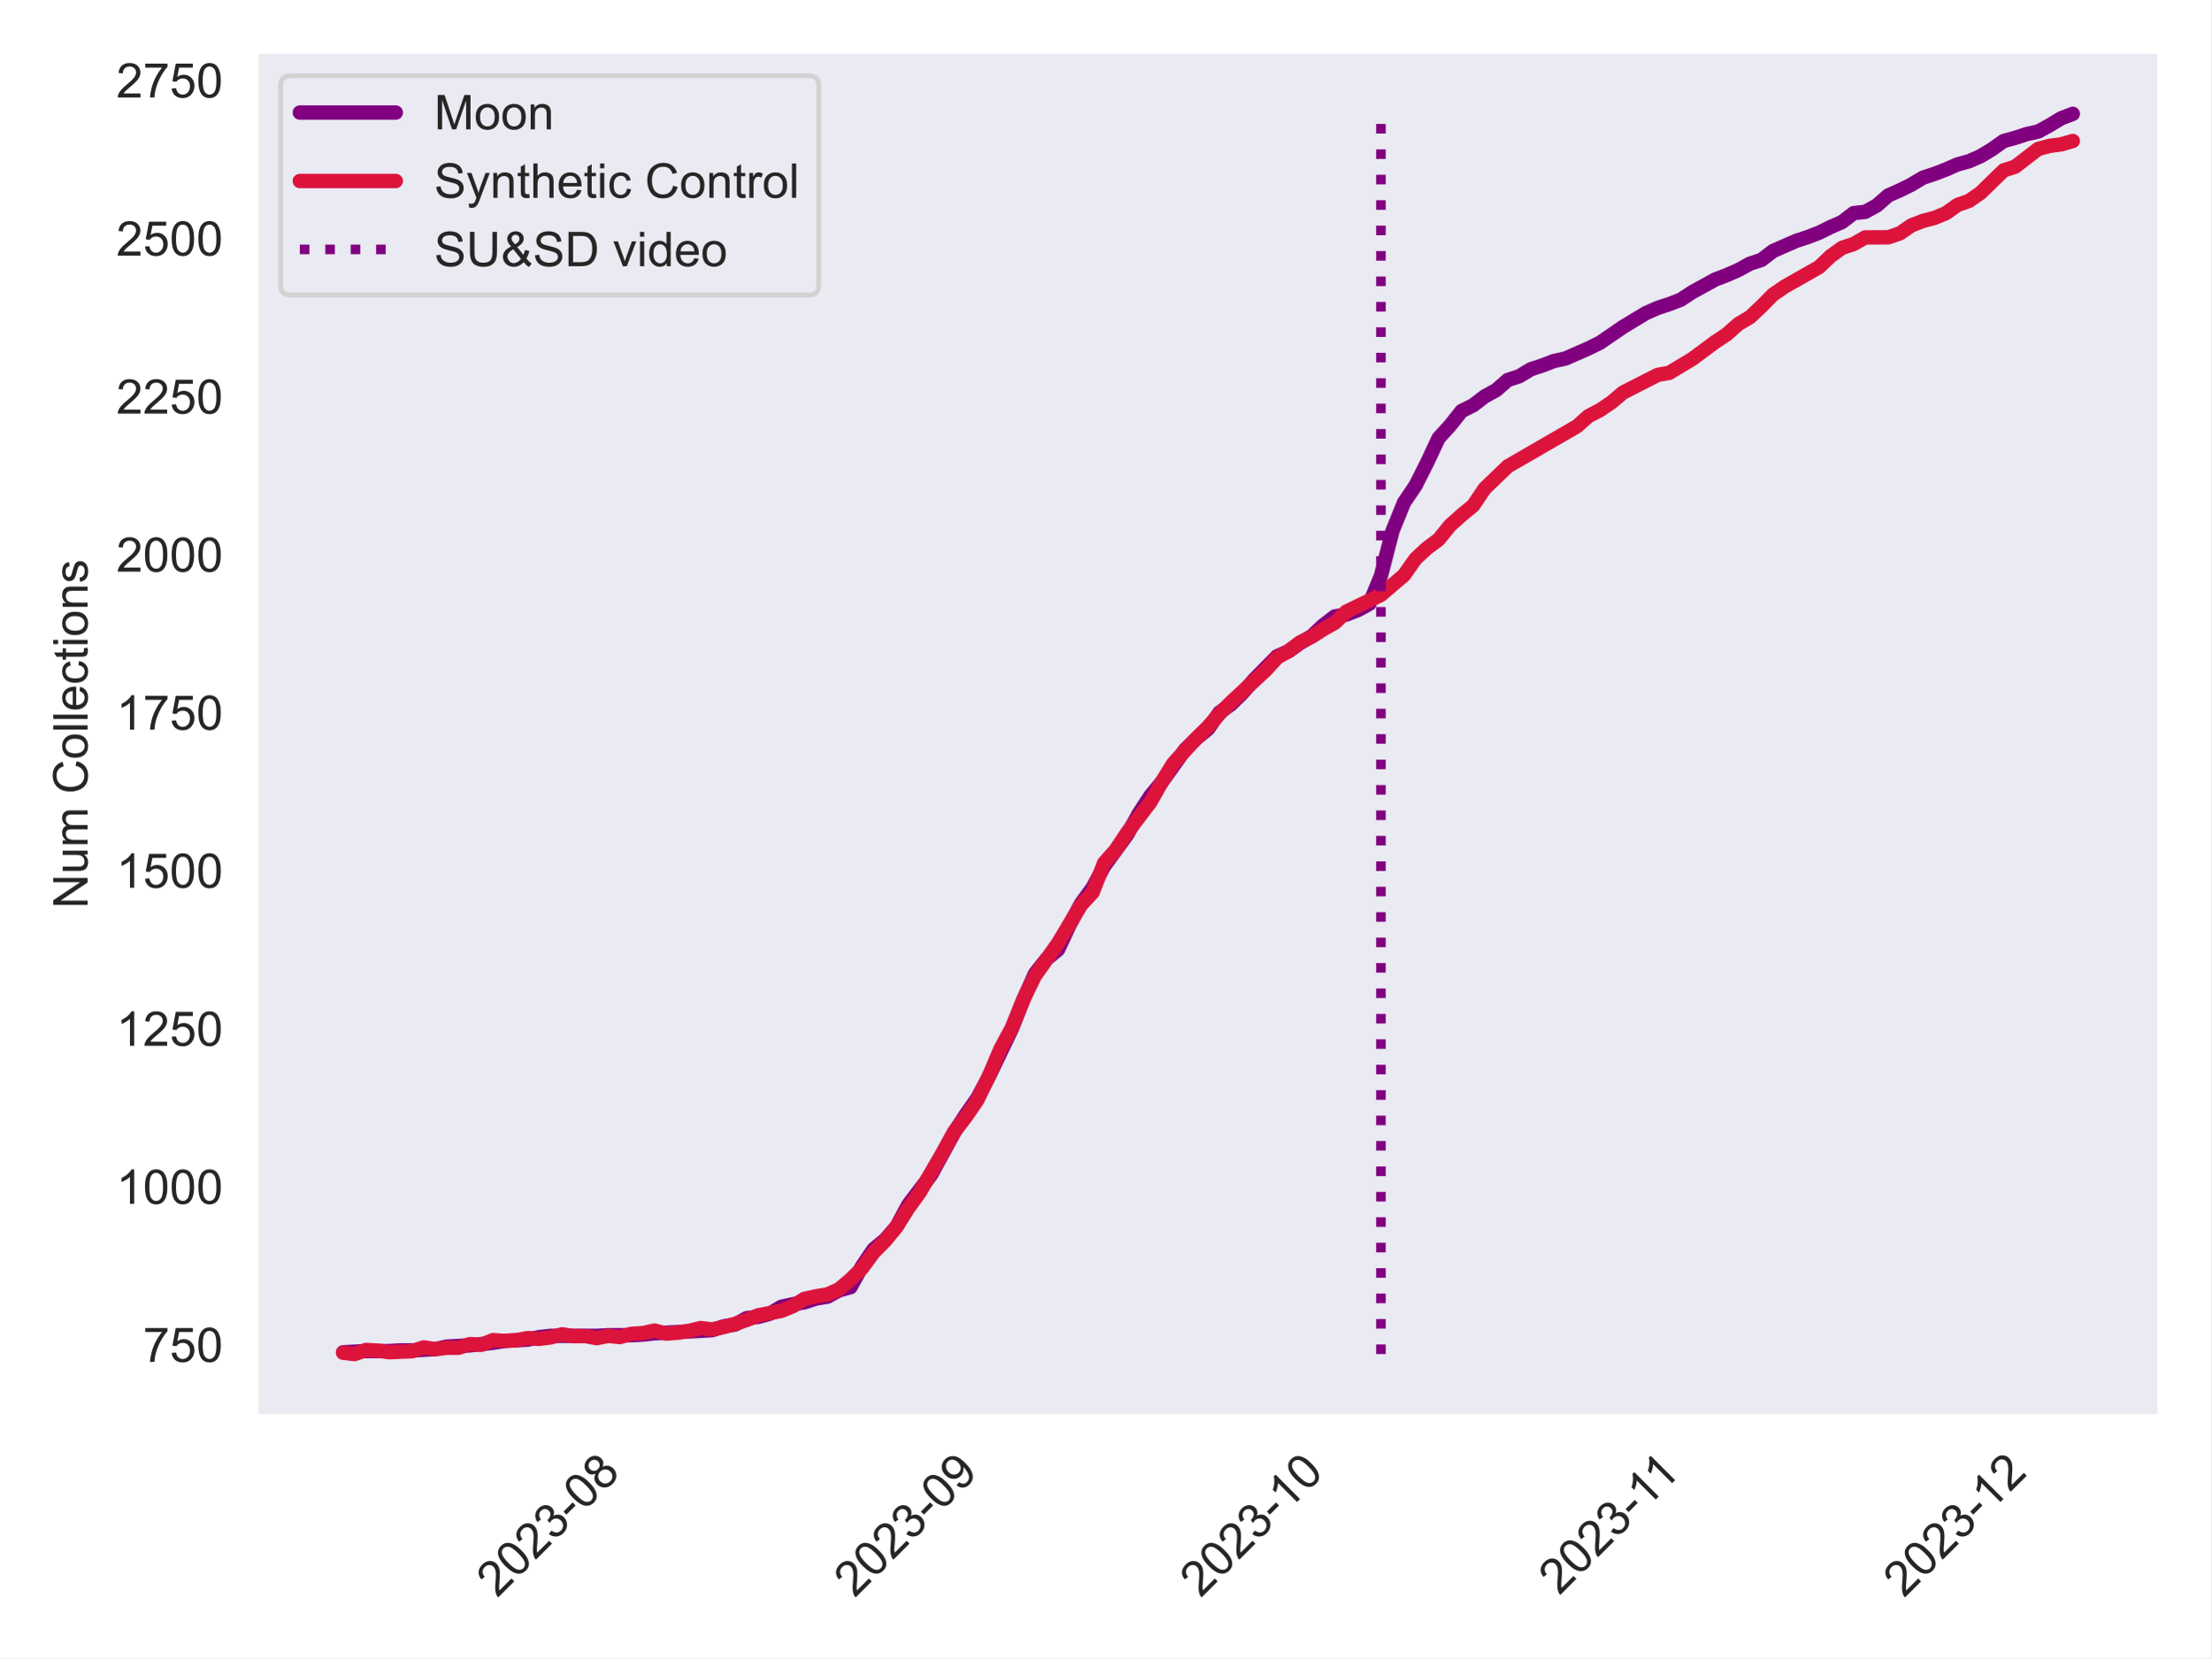
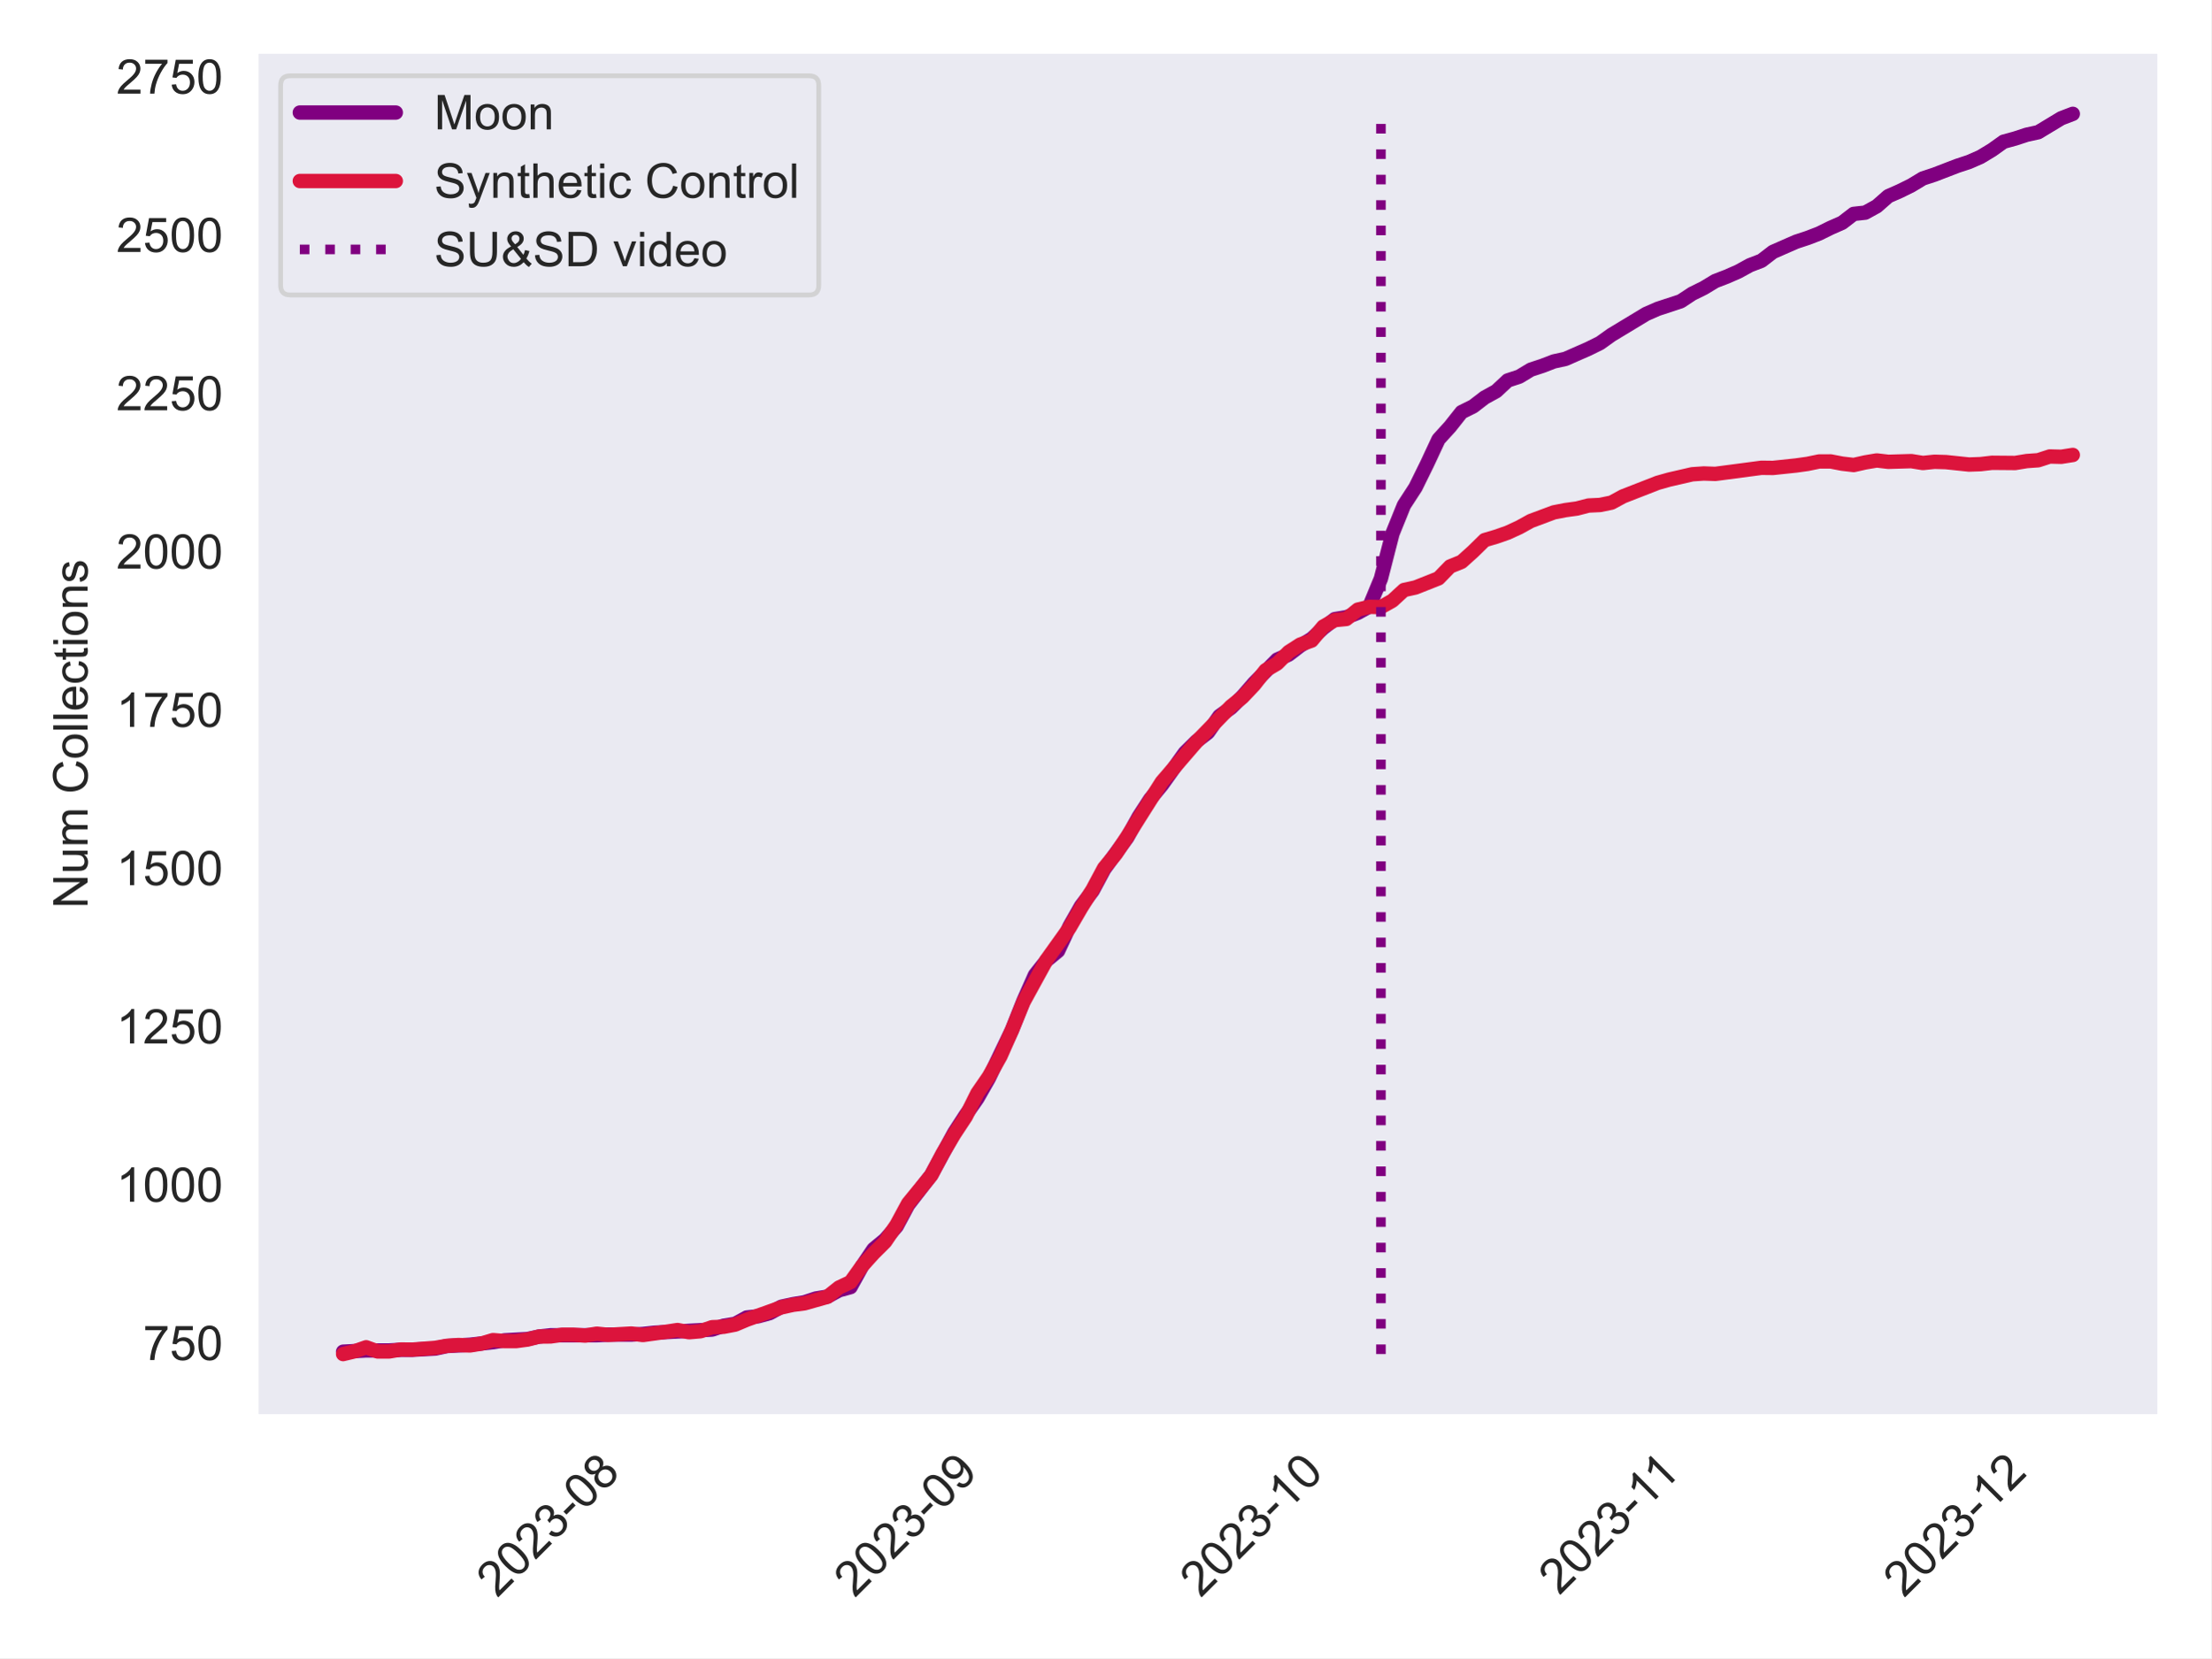
<svg xmlns="http://www.w3.org/2000/svg" xmlns:xlink="http://www.w3.org/1999/xlink" width="460.8pt" height="345.6pt" viewBox="0 0 460.8 345.6" version="1.1">
  <defs>
    <style type="text/css">*{stroke-linejoin: round; stroke-linecap: butt}</style>
  </defs>
  <g id="figure_1">
    <g id="patch_1">
      <path d="M 0 345.6  L 460.8 345.6  L 460.8 0  L 0 0  z " style="fill: #ffffff" />
    </g>
    <g id="axes_1">
      <g id="patch_2">
        <path d="M 53.48 295.153  L 450 295.153  L 450 10.8  L 53.48 10.8  z " style="fill: #eaeaf2" />
      </g>
      <g id="matplotlib.axis_1">
        <g id="xtick_1">
          <g id="text_1">
            <g style="fill: #262626" transform="translate(103.6146 333.1617) rotate(-45) scale(0.1 -0.1)">
              <defs>
                <path id="ArialMT-32" d="M 3222 541  L 3222 0  L 194 0  Q 188 203 259 391  Q 375 700 629 1000  Q 884 1300 1366 1694  Q 2113 2306 2375 2664  Q 2638 3022 2638 3341  Q 2638 3675 2398 3904  Q 2159 4134 1775 4134  Q 1369 4134 1125 3890  Q 881 3647 878 3216  L 300 3275  Q 359 3922 746 4261  Q 1134 4600 1788 4600  Q 2447 4600 2831 4234  Q 3216 3869 3216 3328  Q 3216 3053 3103 2787  Q 2991 2522 2730 2228  Q 2469 1934 1863 1422  Q 1356 997 1212 845  Q 1069 694 975 541  L 3222 541  z " transform="scale(0.015625)" />
                <path id="ArialMT-30" d="M 266 2259  Q 266 3072 433 3567  Q 600 4063 929 4331  Q 1259 4600 1759 4600  Q 2128 4600 2406 4451  Q 2684 4303 2865 4023  Q 3047 3744 3150 3342  Q 3253 2941 3253 2259  Q 3253 1453 3087 958  Q 2922 463 2592 192  Q 2263 -78 1759 -78  Q 1097 -78 719 397  Q 266 969 266 2259  z M 844 2259  Q 844 1131 1108 757  Q 1372 384 1759 384  Q 2147 384 2411 759  Q 2675 1134 2675 2259  Q 2675 3391 2411 3762  Q 2147 4134 1753 4134  Q 1366 4134 1134 3806  Q 844 3388 844 2259  z " transform="scale(0.015625)" />
                <path id="ArialMT-33" d="M 269 1209  L 831 1284  Q 928 806 1161 595  Q 1394 384 1728 384  Q 2125 384 2398 659  Q 2672 934 2672 1341  Q 2672 1728 2419 1979  Q 2166 2231 1775 2231  Q 1616 2231 1378 2169  L 1441 2663  Q 1497 2656 1531 2656  Q 1891 2656 2178 2843  Q 2466 3031 2466 3422  Q 2466 3731 2256 3934  Q 2047 4138 1716 4138  Q 1388 4138 1169 3931  Q 950 3725 888 3313  L 325 3413  Q 428 3978 793 4289  Q 1159 4600 1703 4600  Q 2078 4600 2393 4439  Q 2709 4278 2876 4000  Q 3044 3722 3044 3409  Q 3044 3113 2884 2869  Q 2725 2625 2413 2481  Q 2819 2388 3044 2092  Q 3269 1797 3269 1353  Q 3269 753 2831 336  Q 2394 -81 1725 -81  Q 1122 -81 723 278  Q 325 638 269 1209  z " transform="scale(0.015625)" />
                <path id="ArialMT-2d" d="M 203 1375  L 203 1941  L 1931 1941  L 1931 1375  L 203 1375  z " transform="scale(0.015625)" />
                <path id="ArialMT-38" d="M 1131 2484  Q 781 2613 612 2850  Q 444 3088 444 3419  Q 444 3919 803 4259  Q 1163 4600 1759 4600  Q 2359 4600 2725 4251  Q 3091 3903 3091 3403  Q 3091 3084 2923 2848  Q 2756 2613 2416 2484  Q 2838 2347 3058 2040  Q 3278 1734 3278 1309  Q 3278 722 2862 322  Q 2447 -78 1769 -78  Q 1091 -78 675 323  Q 259 725 259 1325  Q 259 1772 486 2073  Q 713 2375 1131 2484  z M 1019 3438  Q 1019 3113 1228 2906  Q 1438 2700 1772 2700  Q 2097 2700 2305 2904  Q 2513 3109 2513 3406  Q 2513 3716 2298 3927  Q 2084 4138 1766 4138  Q 1444 4138 1231 3931  Q 1019 3725 1019 3438  z M 838 1322  Q 838 1081 952 856  Q 1066 631 1291 507  Q 1516 384 1775 384  Q 2178 384 2440 643  Q 2703 903 2703 1303  Q 2703 1709 2433 1975  Q 2163 2241 1756 2241  Q 1359 2241 1098 1978  Q 838 1716 838 1322  z " transform="scale(0.015625)" />
              </defs>
              <use xlink:href="#ArialMT-32" />
              <use xlink:href="#ArialMT-30" x="55.615" />
              <use xlink:href="#ArialMT-32" x="111.23" />
              <use xlink:href="#ArialMT-33" x="166.846" />
              <use xlink:href="#ArialMT-2d" x="222.461" />
              <use xlink:href="#ArialMT-30" x="255.762" />
              <use xlink:href="#ArialMT-38" x="311.377" />
            </g>
          </g>
        </g>
        <g id="xtick_2">
          <g id="text_2">
            <g style="fill: #262626" transform="translate(178.1123 333.1617) rotate(-45) scale(0.1 -0.1)">
              <defs>
                <path id="ArialMT-39" d="M 350 1059  L 891 1109  Q 959 728 1153 556  Q 1347 384 1650 384  Q 1909 384 2104 503  Q 2300 622 2425 820  Q 2550 1019 2634 1356  Q 2719 1694 2719 2044  Q 2719 2081 2716 2156  Q 2547 1888 2255 1720  Q 1963 1553 1622 1553  Q 1053 1553 659 1965  Q 266 2378 266 3053  Q 266 3750 677 4175  Q 1088 4600 1706 4600  Q 2153 4600 2523 4359  Q 2894 4119 3086 3673  Q 3278 3228 3278 2384  Q 3278 1506 3087 986  Q 2897 466 2520 194  Q 2144 -78 1638 -78  Q 1100 -78 759 220  Q 419 519 350 1059  z M 2653 3081  Q 2653 3566 2395 3850  Q 2138 4134 1775 4134  Q 1400 4134 1122 3828  Q 844 3522 844 3034  Q 844 2597 1108 2323  Q 1372 2050 1759 2050  Q 2150 2050 2401 2323  Q 2653 2597 2653 3081  z " transform="scale(0.015625)" />
              </defs>
              <use xlink:href="#ArialMT-32" />
              <use xlink:href="#ArialMT-30" x="55.615" />
              <use xlink:href="#ArialMT-32" x="111.23" />
              <use xlink:href="#ArialMT-33" x="166.846" />
              <use xlink:href="#ArialMT-2d" x="222.461" />
              <use xlink:href="#ArialMT-30" x="255.762" />
              <use xlink:href="#ArialMT-39" x="311.377" />
            </g>
          </g>
        </g>
        <g id="xtick_3">
          <g id="text_3">
            <g style="fill: #262626" transform="translate(250.2068 333.1617) rotate(-45) scale(0.1 -0.1)">
              <defs>
                <path id="ArialMT-31" d="M 2384 0  L 1822 0  L 1822 3584  Q 1619 3391 1289 3197  Q 959 3003 697 2906  L 697 3450  Q 1169 3672 1522 3987  Q 1875 4303 2022 4600  L 2384 4600  L 2384 0  z " transform="scale(0.015625)" />
              </defs>
              <use xlink:href="#ArialMT-32" />
              <use xlink:href="#ArialMT-30" x="55.615" />
              <use xlink:href="#ArialMT-32" x="111.23" />
              <use xlink:href="#ArialMT-33" x="166.846" />
              <use xlink:href="#ArialMT-2d" x="222.461" />
              <use xlink:href="#ArialMT-31" x="255.762" />
              <use xlink:href="#ArialMT-30" x="311.377" />
            </g>
          </g>
        </g>
        <g id="xtick_4">
          <g id="text_4">
            <g style="fill: #262626" transform="translate(324.9653 332.6402) rotate(-45) scale(0.1 -0.1)">
              <use xlink:href="#ArialMT-32" />
              <use xlink:href="#ArialMT-30" x="55.615" />
              <use xlink:href="#ArialMT-32" x="111.23" />
              <use xlink:href="#ArialMT-33" x="166.846" />
              <use xlink:href="#ArialMT-2d" x="222.461" />
              <use xlink:href="#ArialMT-31" x="255.762" />
              <use xlink:href="#ArialMT-31" x="304.002" />
            </g>
          </g>
        </g>
        <g id="xtick_5">
          <g id="text_5">
            <g style="fill: #262626" transform="translate(396.7991 333.1617) rotate(-45) scale(0.1 -0.1)">
              <use xlink:href="#ArialMT-32" />
              <use xlink:href="#ArialMT-30" x="55.615" />
              <use xlink:href="#ArialMT-32" x="111.23" />
              <use xlink:href="#ArialMT-33" x="166.846" />
              <use xlink:href="#ArialMT-2d" x="222.461" />
              <use xlink:href="#ArialMT-31" x="255.762" />
              <use xlink:href="#ArialMT-32" x="311.377" />
            </g>
          </g>
        </g>
      </g>
      <g id="matplotlib.axis_2">
        <g id="ytick_1">
          <g id="text_6">
-             <g style="fill: #262626" transform="translate(29.79719 283.8607) scale(0.1 -0.1)">
+             <g style="fill: #262626" transform="translate(29.79719 283.4722) scale(0.1 -0.1)">
              <defs>
                <path id="ArialMT-37" d="M 303 3981  L 303 4522  L 3269 4522  L 3269 4084  Q 2831 3619 2401 2847  Q 1972 2075 1738 1259  Q 1569 684 1522 0  L 944 0  Q 953 541 1156 1306  Q 1359 2072 1739 2783  Q 2119 3494 2547 3981  L 303 3981  z " transform="scale(0.015625)" />
                <path id="ArialMT-35" d="M 266 1200  L 856 1250  Q 922 819 1161 601  Q 1400 384 1738 384  Q 2144 384 2425 690  Q 2706 997 2706 1503  Q 2706 1984 2436 2262  Q 2166 2541 1728 2541  Q 1456 2541 1237 2417  Q 1019 2294 894 2097  L 366 2166  L 809 4519  L 3088 4519  L 3088 3981  L 1259 3981  L 1013 2750  Q 1425 3038 1878 3038  Q 2478 3038 2890 2622  Q 3303 2206 3303 1553  Q 3303 931 2941 478  Q 2500 -78 1738 -78  Q 1113 -78 717 272  Q 322 622 266 1200  z " transform="scale(0.015625)" />
              </defs>
              <use xlink:href="#ArialMT-37" />
              <use xlink:href="#ArialMT-35" x="55.615" />
              <use xlink:href="#ArialMT-30" x="111.23" />
            </g>
          </g>
        </g>
        <g id="ytick_2">
          <g id="text_7">
-             <g style="fill: #262626" transform="translate(24.23625 250.9182) scale(0.1 -0.1)">
+             <g style="fill: #262626" transform="translate(24.23625 250.4779) scale(0.1 -0.1)">
              <use xlink:href="#ArialMT-31" />
              <use xlink:href="#ArialMT-30" x="55.615" />
              <use xlink:href="#ArialMT-30" x="111.23" />
              <use xlink:href="#ArialMT-30" x="166.846" />
            </g>
          </g>
        </g>
        <g id="ytick_3">
          <g id="text_8">
-             <g style="fill: #262626" transform="translate(24.23625 217.9756) scale(0.1 -0.1)">
+             <g style="fill: #262626" transform="translate(24.23625 217.4835) scale(0.1 -0.1)">
              <use xlink:href="#ArialMT-31" />
              <use xlink:href="#ArialMT-32" x="55.615" />
              <use xlink:href="#ArialMT-35" x="111.23" />
              <use xlink:href="#ArialMT-30" x="166.846" />
            </g>
          </g>
        </g>
        <g id="ytick_4">
          <g id="text_9">
-             <g style="fill: #262626" transform="translate(24.23625 185.033) scale(0.1 -0.1)">
+             <g style="fill: #262626" transform="translate(24.23625 184.4892) scale(0.1 -0.1)">
              <use xlink:href="#ArialMT-31" />
              <use xlink:href="#ArialMT-35" x="55.615" />
              <use xlink:href="#ArialMT-30" x="111.23" />
              <use xlink:href="#ArialMT-30" x="166.846" />
            </g>
          </g>
        </g>
        <g id="ytick_5">
          <g id="text_10">
-             <g style="fill: #262626" transform="translate(24.23625 152.0905) scale(0.1 -0.1)">
+             <g style="fill: #262626" transform="translate(24.23625 151.4948) scale(0.1 -0.1)">
              <use xlink:href="#ArialMT-31" />
              <use xlink:href="#ArialMT-37" x="55.615" />
              <use xlink:href="#ArialMT-35" x="111.23" />
              <use xlink:href="#ArialMT-30" x="166.846" />
            </g>
          </g>
        </g>
        <g id="ytick_6">
          <g id="text_11">
-             <g style="fill: #262626" transform="translate(24.23625 119.1479) scale(0.1 -0.1)">
+             <g style="fill: #262626" transform="translate(24.23625 118.5004) scale(0.1 -0.1)">
              <use xlink:href="#ArialMT-32" />
              <use xlink:href="#ArialMT-30" x="55.615" />
              <use xlink:href="#ArialMT-30" x="111.23" />
              <use xlink:href="#ArialMT-30" x="166.846" />
            </g>
          </g>
        </g>
        <g id="ytick_7">
          <g id="text_12">
-             <g style="fill: #262626" transform="translate(24.23625 86.20534) scale(0.1 -0.1)">
+             <g style="fill: #262626" transform="translate(24.23625 85.50609) scale(0.1 -0.1)">
              <use xlink:href="#ArialMT-32" />
              <use xlink:href="#ArialMT-32" x="55.615" />
              <use xlink:href="#ArialMT-35" x="111.23" />
              <use xlink:href="#ArialMT-30" x="166.846" />
            </g>
          </g>
        </g>
        <g id="ytick_8">
          <g id="text_13">
-             <g style="fill: #262626" transform="translate(24.23625 53.26278) scale(0.1 -0.1)">
+             <g style="fill: #262626" transform="translate(24.23625 52.51173) scale(0.1 -0.1)">
              <use xlink:href="#ArialMT-32" />
              <use xlink:href="#ArialMT-35" x="55.615" />
              <use xlink:href="#ArialMT-30" x="111.23" />
              <use xlink:href="#ArialMT-30" x="166.846" />
            </g>
          </g>
        </g>
        <g id="ytick_9">
          <g id="text_14">
-             <g style="fill: #262626" transform="translate(24.23625 20.32021) scale(0.1 -0.1)">
+             <g style="fill: #262626" transform="translate(24.23625 19.51737) scale(0.1 -0.1)">
              <use xlink:href="#ArialMT-32" />
              <use xlink:href="#ArialMT-37" x="55.615" />
              <use xlink:href="#ArialMT-35" x="111.23" />
              <use xlink:href="#ArialMT-30" x="166.846" />
            </g>
          </g>
        </g>
        <g id="text_15">
          <g style="fill: #262626" transform="translate(18.24875 189.3764) rotate(-90) scale(0.1 -0.1)">
            <defs>
              <path id="ArialMT-4e" d="M 488 0  L 488 4581  L 1109 4581  L 3516 984  L 3516 4581  L 4097 4581  L 4097 0  L 3475 0  L 1069 3600  L 1069 0  L 488 0  z " transform="scale(0.015625)" />
              <path id="ArialMT-75" d="M 2597 0  L 2597 488  Q 2209 -75 1544 -75  Q 1250 -75 995 37  Q 741 150 617 320  Q 494 491 444 738  Q 409 903 409 1263  L 409 3319  L 972 3319  L 972 1478  Q 972 1038 1006 884  Q 1059 663 1231 536  Q 1403 409 1656 409  Q 1909 409 2131 539  Q 2353 669 2445 892  Q 2538 1116 2538 1541  L 2538 3319  L 3100 3319  L 3100 0  L 2597 0  z " transform="scale(0.015625)" />
              <path id="ArialMT-6d" d="M 422 0  L 422 3319  L 925 3319  L 925 2853  Q 1081 3097 1340 3245  Q 1600 3394 1931 3394  Q 2300 3394 2536 3241  Q 2772 3088 2869 2813  Q 3263 3394 3894 3394  Q 4388 3394 4653 3120  Q 4919 2847 4919 2278  L 4919 0  L 4359 0  L 4359 2091  Q 4359 2428 4304 2576  Q 4250 2725 4106 2815  Q 3963 2906 3769 2906  Q 3419 2906 3187 2673  Q 2956 2441 2956 1928  L 2956 0  L 2394 0  L 2394 2156  Q 2394 2531 2256 2718  Q 2119 2906 1806 2906  Q 1569 2906 1367 2781  Q 1166 2656 1075 2415  Q 984 2175 984 1722  L 984 0  L 422 0  z " transform="scale(0.015625)" />
              <path id="ArialMT-20" transform="scale(0.015625)" />
              <path id="ArialMT-43" d="M 3763 1606  L 4369 1453  Q 4178 706 3683 314  Q 3188 -78 2472 -78  Q 1731 -78 1267 223  Q 803 525 561 1097  Q 319 1669 319 2325  Q 319 3041 592 3573  Q 866 4106 1370 4382  Q 1875 4659 2481 4659  Q 3169 4659 3637 4309  Q 4106 3959 4291 3325  L 3694 3184  Q 3534 3684 3231 3912  Q 2928 4141 2469 4141  Q 1941 4141 1586 3887  Q 1231 3634 1087 3207  Q 944 2781 944 2328  Q 944 1744 1114 1308  Q 1284 872 1643 656  Q 2003 441 2422 441  Q 2931 441 3284 734  Q 3638 1028 3763 1606  z " transform="scale(0.015625)" />
              <path id="ArialMT-6f" d="M 213 1659  Q 213 2581 725 3025  Q 1153 3394 1769 3394  Q 2453 3394 2887 2945  Q 3322 2497 3322 1706  Q 3322 1066 3130 698  Q 2938 331 2570 128  Q 2203 -75 1769 -75  Q 1072 -75 642 372  Q 213 819 213 1659  z M 791 1659  Q 791 1022 1069 705  Q 1347 388 1769 388  Q 2188 388 2466 706  Q 2744 1025 2744 1678  Q 2744 2294 2464 2611  Q 2184 2928 1769 2928  Q 1347 2928 1069 2612  Q 791 2297 791 1659  z " transform="scale(0.015625)" />
              <path id="ArialMT-6c" d="M 409 0  L 409 4581  L 972 4581  L 972 0  L 409 0  z " transform="scale(0.015625)" />
              <path id="ArialMT-65" d="M 2694 1069  L 3275 997  Q 3138 488 2766 206  Q 2394 -75 1816 -75  Q 1088 -75 661 373  Q 234 822 234 1631  Q 234 2469 665 2931  Q 1097 3394 1784 3394  Q 2450 3394 2872 2941  Q 3294 2488 3294 1666  Q 3294 1616 3291 1516  L 816 1516  Q 847 969 1125 678  Q 1403 388 1819 388  Q 2128 388 2347 550  Q 2566 713 2694 1069  z M 847 1978  L 2700 1978  Q 2663 2397 2488 2606  Q 2219 2931 1791 2931  Q 1403 2931 1139 2672  Q 875 2413 847 1978  z " transform="scale(0.015625)" />
              <path id="ArialMT-63" d="M 2588 1216  L 3141 1144  Q 3050 572 2676 248  Q 2303 -75 1759 -75  Q 1078 -75 664 370  Q 250 816 250 1647  Q 250 2184 428 2587  Q 606 2991 970 3192  Q 1334 3394 1763 3394  Q 2303 3394 2647 3120  Q 2991 2847 3088 2344  L 2541 2259  Q 2463 2594 2264 2762  Q 2066 2931 1784 2931  Q 1359 2931 1093 2626  Q 828 2322 828 1663  Q 828 994 1084 691  Q 1341 388 1753 388  Q 2084 388 2306 591  Q 2528 794 2588 1216  z " transform="scale(0.015625)" />
              <path id="ArialMT-74" d="M 1650 503  L 1731 6  Q 1494 -44 1306 -44  Q 1000 -44 831 53  Q 663 150 594 308  Q 525 466 525 972  L 525 2881  L 113 2881  L 113 3319  L 525 3319  L 525 4141  L 1084 4478  L 1084 3319  L 1650 3319  L 1650 2881  L 1084 2881  L 1084 941  Q 1084 700 1114 631  Q 1144 563 1211 522  Q 1278 481 1403 481  Q 1497 481 1650 503  z " transform="scale(0.015625)" />
              <path id="ArialMT-69" d="M 425 3934  L 425 4581  L 988 4581  L 988 3934  L 425 3934  z M 425 0  L 425 3319  L 988 3319  L 988 0  L 425 0  z " transform="scale(0.015625)" />
              <path id="ArialMT-6e" d="M 422 0  L 422 3319  L 928 3319  L 928 2847  Q 1294 3394 1984 3394  Q 2284 3394 2536 3286  Q 2788 3178 2913 3003  Q 3038 2828 3088 2588  Q 3119 2431 3119 2041  L 3119 0  L 2556 0  L 2556 2019  Q 2556 2363 2490 2533  Q 2425 2703 2258 2804  Q 2091 2906 1866 2906  Q 1506 2906 1245 2678  Q 984 2450 984 1813  L 984 0  L 422 0  z " transform="scale(0.015625)" />
              <path id="ArialMT-73" d="M 197 991  L 753 1078  Q 800 744 1014 566  Q 1228 388 1613 388  Q 2000 388 2187 545  Q 2375 703 2375 916  Q 2375 1106 2209 1216  Q 2094 1291 1634 1406  Q 1016 1563 777 1677  Q 538 1791 414 1992  Q 291 2194 291 2438  Q 291 2659 392 2848  Q 494 3038 669 3163  Q 800 3259 1026 3326  Q 1253 3394 1513 3394  Q 1903 3394 2198 3281  Q 2494 3169 2634 2976  Q 2775 2784 2828 2463  L 2278 2388  Q 2241 2644 2061 2787  Q 1881 2931 1553 2931  Q 1166 2931 1000 2803  Q 834 2675 834 2503  Q 834 2394 903 2306  Q 972 2216 1119 2156  Q 1203 2125 1616 2013  Q 2213 1853 2448 1751  Q 2684 1650 2818 1456  Q 2953 1263 2953 975  Q 2953 694 2789 445  Q 2625 197 2315 61  Q 2006 -75 1616 -75  Q 969 -75 630 194  Q 291 463 197 991  z " transform="scale(0.015625)" />
            </defs>
            <use xlink:href="#ArialMT-4e" />
            <use xlink:href="#ArialMT-75" x="72.217" />
            <use xlink:href="#ArialMT-6d" x="127.832" />
            <use xlink:href="#ArialMT-20" x="211.133" />
            <use xlink:href="#ArialMT-43" x="238.916" />
            <use xlink:href="#ArialMT-6f" x="311.133" />
            <use xlink:href="#ArialMT-6c" x="366.748" />
            <use xlink:href="#ArialMT-6c" x="388.965" />
            <use xlink:href="#ArialMT-65" x="411.182" />
            <use xlink:href="#ArialMT-63" x="466.797" />
            <use xlink:href="#ArialMT-74" x="516.797" />
            <use xlink:href="#ArialMT-69" x="544.58" />
            <use xlink:href="#ArialMT-6f" x="566.797" />
            <use xlink:href="#ArialMT-6e" x="622.412" />
            <use xlink:href="#ArialMT-73" x="678.027" />
          </g>
        </g>
      </g>
      <g id="PolyCollection_1" />
      <g id="PolyCollection_2" />
      <g id="line2d_1">
-         <path d="M 71.504 281.863  L 76.31 281.6  L 81.116 281.6  L 83.519 281.468  L 85.923 281.468  L 90.729 281.204  L 93.132 280.677  L 97.938 280.414  L 102.745 279.886  L 105.148 279.491  L 109.954 279.228  L 112.357 278.701  L 114.76 278.437  L 124.373 278.437  L 126.776 278.305  L 131.582 278.305  L 133.986 278.173  L 136.389 277.91  L 148.404 277.251  L 150.808 276.46  L 153.211 276.065  L 155.614 274.747  L 158.017 274.484  L 160.42 273.825  L 162.823 272.376  L 165.227 271.849  L 167.63 271.453  L 170.033 270.663  L 172.436 270.267  L 174.839 268.95  L 177.242 268.291  L 179.645 263.942  L 182.049 260.385  L 184.452 258.408  L 186.855 255.641  L 189.258 251.161  L 194.064 244.836  L 198.871 236.007  L 201.274 232.317  L 203.677 228.891  L 206.08 224.411  L 210.886 214.397  L 213.29 208.335  L 215.693 202.933  L 218.096 199.902  L 220.499 197.925  L 222.902 192.786  L 225.305 188.306  L 227.708 185.012  L 230.112 180.532  L 234.918 173.943  L 237.321 169.595  L 239.724 165.905  L 242.127 163.006  L 246.934 156.286  L 249.337 153.914  L 251.74 151.938  L 254.143 148.512  L 256.546 146.799  L 258.949 144.427  L 261.353 141.66  L 266.159 136.784  L 268.562 135.73  L 270.965 134.017  L 273.368 132.567  L 275.772 130.327  L 278.175 128.482  L 280.578 128.087  L 282.981 127.165  L 285.384 125.847  L 287.787 120.049  L 290.19 110.693  L 292.594 104.764  L 294.997 101.206  L 297.4 96.462  L 299.803 91.323  L 302.206 88.688  L 304.609 85.657  L 307.012 84.471  L 309.416 82.626  L 311.819 81.309  L 314.222 79.2  L 316.625 78.41  L 319.028 76.96  L 321.431 76.17  L 323.835 75.247  L 326.238 74.72  L 331.044 72.612  L 333.447 71.426  L 338.253 68.132  L 343.06 65.233  L 345.463 64.179  L 347.866 63.388  L 350.269 62.466  L 352.672 60.884  L 357.479 58.249  L 359.882 57.327  L 362.285 56.272  L 364.688 54.955  L 367.091 54.164  L 369.494 52.319  L 374.301 50.211  L 376.704 49.42  L 379.107 48.498  L 381.51 47.312  L 383.913 46.258  L 386.316 44.413  L 388.72 44.15  L 391.123 42.832  L 393.526 40.723  L 395.929 39.669  L 398.332 38.483  L 400.735 37.034  L 403.139 36.243  L 405.542 35.321  L 407.945 34.267  L 410.348 33.608  L 412.751 32.554  L 415.154 31.104  L 417.557 29.391  L 419.961 28.732  L 422.364 27.942  L 424.767 27.415  L 427.17 26.097  L 429.573 24.648  L 431.976 23.725  L 431.976 23.725  " clip-path="url(#p2dda51facd)" style="fill: none; stroke: #800080; stroke-width: 3; stroke-linecap: round" />
+         <path d="M 71.504 281.741  L 76.31 281.477  L 81.116 281.477  L 83.519 281.345  L 85.923 281.345  L 90.729 281.081  L 93.132 280.553  L 97.938 280.289  L 102.745 279.761  L 105.148 279.365  L 109.954 279.101  L 112.357 278.574  L 114.76 278.31  L 124.373 278.31  L 126.776 278.178  L 131.582 278.178  L 133.986 278.046  L 136.389 277.782  L 148.404 277.122  L 150.808 276.33  L 153.211 275.934  L 155.614 274.614  L 158.017 274.35  L 160.42 273.69  L 162.823 272.371  L 165.227 271.843  L 167.63 271.447  L 170.033 270.655  L 172.436 270.259  L 174.839 268.939  L 177.242 268.279  L 179.645 263.924  L 182.049 260.361  L 184.452 258.381  L 186.855 255.609  L 189.258 251.122  L 194.064 244.919  L 198.871 236.077  L 201.274 232.381  L 203.677 228.95  L 206.08 224.727  L 210.886 214.696  L 213.29 208.626  L 215.693 203.214  L 218.096 200.179  L 220.499 198.199  L 222.902 193.052  L 225.305 188.829  L 227.708 185.661  L 230.112 181.174  L 234.918 174.575  L 237.321 170.22  L 239.724 166.525  L 242.127 163.621  L 246.934 156.89  L 249.337 154.515  L 251.74 152.667  L 254.143 149.236  L 256.546 147.52  L 258.949 145.144  L 261.353 142.373  L 266.159 137.49  L 268.562 136.434  L 270.965 134.586  L 273.368 133.134  L 275.772 130.891  L 278.175 129.043  L 280.578 128.647  L 282.981 127.723  L 285.384 126.404  L 287.787 120.597  L 290.19 111.226  L 292.594 105.287  L 294.997 101.592  L 297.4 96.709  L 299.803 91.562  L 302.206 88.922  L 304.609 85.887  L 307.012 84.699  L 309.416 82.851  L 311.819 81.531  L 314.222 79.288  L 316.625 78.496  L 319.028 77.044  L 321.431 76.252  L 323.835 75.328  L 326.238 74.8  L 331.044 72.689  L 333.447 71.501  L 335.85 69.785  L 343.06 65.43  L 345.463 64.374  L 350.269 62.79  L 352.672 61.207  L 355.076 60.019  L 357.479 58.567  L 359.882 57.643  L 362.285 56.588  L 364.688 55.268  L 367.091 54.344  L 369.494 52.496  L 374.301 50.385  L 376.704 49.593  L 379.107 48.669  L 381.51 47.481  L 383.913 46.425  L 386.316 44.578  L 388.72 44.314  L 391.123 42.994  L 393.526 40.882  L 395.929 39.826  L 398.332 38.639  L 400.735 37.187  L 403.139 36.395  L 407.945 34.547  L 410.348 33.755  L 412.751 32.7  L 415.154 31.248  L 417.557 29.532  L 419.961 28.872  L 422.364 28.08  L 424.767 27.552  L 429.573 24.649  L 431.976 23.725  L 431.976 23.725  " clip-path="url(#pa34fdab7ca)" style="fill: none; stroke: #800080; stroke-width: 3; stroke-linecap: round" />
      </g>
      <g id="line2d_2">
-         <path d="M 71.504 281.952  L 73.907 282.228  L 76.31 281.373  L 78.713 281.519  L 81.116 281.835  L 85.923 281.636  L 88.326 280.837  L 90.729 281.217  L 93.132 280.915  L 95.535 280.928  L 97.938 280.146  L 100.341 280.294  L 102.745 279.323  L 105.148 279.485  L 107.551 279.366  L 109.954 278.902  L 112.357 279.066  L 114.76 278.747  L 117.164 278.119  L 119.567 278.499  L 121.97 278.481  L 124.373 278.913  L 126.776 278.435  L 129.179 278.688  L 131.582 278.01  L 133.986 277.86  L 136.389 277.333  L 138.792 277.961  L 141.195 277.789  L 143.598 277.4  L 146.001 276.808  L 148.404 277.091  L 150.808 276.612  L 153.211 275.932  L 155.614 275.124  L 158.017 274.15  L 162.823 273.229  L 165.227 272.252  L 167.63 270.725  L 170.033 270.195  L 172.436 269.803  L 174.839 268.732  L 177.242 266.708  L 179.645 264.336  L 182.049 261.054  L 184.452 258.63  L 186.855 255.678  L 189.258 251.861  L 191.661 248.545  L 196.468 240.239  L 198.871 235.865  L 201.274 232.8  L 203.677 229.299  L 206.08 224.309  L 208.483 218.668  L 210.886 214.195  L 213.29 208.235  L 215.693 203.386  L 220.499 196.587  L 225.305 188.592  L 227.708 186.005  L 230.112 179.871  L 232.515 177.142  L 234.918 173.53  L 239.724 167.217  L 242.127 162.973  L 244.531 159.1  L 249.337 153.878  L 251.74 151.502  L 254.143 148.773  L 256.546 146.378  L 263.756 139.697  L 266.159 137.065  L 268.562 135.663  L 270.965 133.873  L 273.368 132.704  L 275.772 131.152  L 278.175 129.818  L 280.578 127.485  L 287.787 123.983  L 292.594 119.888  L 294.997 116.476  L 297.4 114.251  L 299.803 112.459  L 302.206 109.498  L 304.609 107.355  L 307.012 105.375  L 309.416 101.821  L 314.222 97.193  L 328.641 88.855  L 331.044 86.722  L 333.447 85.476  L 335.85 83.85  L 338.253 81.817  L 345.463 78.138  L 347.866 77.705  L 352.672 74.824  L 357.479 71.255  L 359.882 69.665  L 362.285 67.526  L 364.688 66.106  L 367.091 63.849  L 369.494 61.409  L 371.898 59.759  L 379.107 55.669  L 381.51 53.375  L 383.913 51.647  L 386.316 50.851  L 388.72 49.483  L 393.526 49.459  L 395.929 48.639  L 398.332 46.987  L 400.735 46.046  L 403.139 45.417  L 405.542 44.427  L 407.945 42.721  L 410.348 41.867  L 412.751 40.209  L 417.557 35.518  L 419.961 34.738  L 424.767 31.035  L 427.17 30.395  L 429.573 30.079  L 431.976 29.385  L 431.976 29.385  " clip-path="url(#p2dda51facd)" style="fill: none; stroke: #dc143c; stroke-width: 3; stroke-linecap: round" />
+         <path d="M 71.504 282.228  L 73.907 281.655  L 76.31 280.819  L 78.713 281.691  L 81.116 281.688  L 83.519 281.282  L 85.923 281.308  L 90.729 280.94  L 93.132 280.515  L 95.535 280.348  L 97.938 280.43  L 100.341 280.043  L 102.745 279.322  L 105.148 279.525  L 107.551 279.529  L 109.954 279.201  L 112.357 278.581  L 114.76 278.558  L 117.164 278.201  L 119.567 278.206  L 121.97 278.372  L 124.373 277.985  L 126.776 278.23  L 131.582 277.957  L 133.986 278.265  L 138.792 277.594  L 141.195 277.223  L 143.598 277.679  L 146.001 277.472  L 148.404 276.632  L 150.808 276.549  L 153.211 276.087  L 155.614 275.073  L 162.823 272.502  L 165.227 271.969  L 167.63 271.661  L 172.436 270.297  L 174.839 268.37  L 177.242 267.242  L 179.645 263.884  L 182.049 261.229  L 184.452 258.835  L 186.855 255.281  L 189.258 250.836  L 194.064 244.972  L 196.468 240.405  L 198.871 236.367  L 201.274 232.729  L 203.677 227.884  L 206.08 224.394  L 208.483 220.164  L 210.886 214.728  L 213.29 208.855  L 218.096 200.084  L 222.902 193.359  L 225.305 189.22  L 227.708 185.398  L 230.112 180.903  L 232.515 178.02  L 234.918 174.38  L 239.724 166.767  L 242.127 162.982  L 249.337 154.616  L 256.546 147.211  L 258.949 145.299  L 261.353 142.759  L 263.756 139.695  L 266.159 138.297  L 268.562 135.894  L 270.965 134.349  L 273.368 133.503  L 275.772 130.59  L 278.175 129.246  L 280.578 129.008  L 282.981 127.063  L 285.384 126.474  L 287.787 126.544  L 290.19 125.191  L 292.594 122.976  L 294.997 122.442  L 299.803 120.538  L 302.206 118.065  L 304.609 117.089  L 307.012 114.924  L 309.416 112.567  L 311.819 111.858  L 314.222 111.014  L 316.625 109.908  L 319.028 108.582  L 323.835 106.788  L 326.238 106.317  L 328.641 105.988  L 331.044 105.365  L 333.447 105.251  L 335.85 104.752  L 338.253 103.447  L 345.463 100.636  L 347.866 99.955  L 352.672 98.852  L 355.076 98.686  L 357.479 98.771  L 367.091 97.501  L 369.494 97.529  L 374.301 97.019  L 376.704 96.681  L 379.107 96.182  L 381.51 96.172  L 383.913 96.637  L 386.316 96.919  L 388.72 96.375  L 391.123 95.972  L 393.526 96.253  L 398.332 96.111  L 400.735 96.499  L 403.139 96.245  L 405.542 96.314  L 410.348 96.822  L 412.751 96.735  L 415.154 96.453  L 419.961 96.496  L 422.364 96.099  L 424.767 95.928  L 427.17 95.142  L 429.573 95.204  L 431.976 94.822  L 431.976 94.822  " clip-path="url(#pa34fdab7ca)" style="fill: none; stroke: #dc143c; stroke-width: 3; stroke-linecap: round" />
      </g>
      <g id="LineCollection_1">
-         <path d="M 287.787 282.228  L 287.787 23.725  " clip-path="url(#p2dda51facd)" style="fill: none; stroke-dasharray: 2,3.3; stroke-dashoffset: 0; stroke: #800080; stroke-width: 2" />
+         <path d="M 287.787 282.228  L 287.787 23.725  " clip-path="url(#pa34fdab7ca)" style="fill: none; stroke-dasharray: 2,3.3; stroke-dashoffset: 0; stroke: #800080; stroke-width: 2" />
      </g>
      <g id="patch_3">
        <path d="M 53.48 295.153  L 53.48 10.8  " style="fill: none; stroke: #ffffff; stroke-width: 0.8; stroke-linejoin: miter; stroke-linecap: square" />
      </g>
      <g id="patch_4">
        <path d="M 450 295.153  L 450 10.8  " style="fill: none; stroke: #ffffff; stroke-width: 0.8; stroke-linejoin: miter; stroke-linecap: square" />
      </g>
      <g id="patch_5">
        <path d="M 53.48 295.153  L 450 295.153  " style="fill: none; stroke: #ffffff; stroke-width: 0.8; stroke-linejoin: miter; stroke-linecap: square" />
      </g>
      <g id="patch_6">
        <path d="M 53.48 10.8  L 450 10.8  " style="fill: none; stroke: #ffffff; stroke-width: 0.8; stroke-linejoin: miter; stroke-linecap: square" />
      </g>
      <g id="legend_1">
        <g id="patch_7">
          <path d="M 60.48 61.475  L 168.624 61.475  Q 170.624 61.475 170.624 59.475  L 170.624 17.8  Q 170.624 15.8 168.624 15.8  L 60.48 15.8  Q 58.48 15.8 58.48 17.8  L 58.48 59.475  Q 58.48 61.475 60.48 61.475  z " style="fill: #eaeaf2; opacity: 0.8; stroke: #cccccc; stroke-linejoin: miter" />
        </g>
        <g id="line2d_3">
          <path d="M 62.48 23.458  L 72.48 23.458  L 82.48 23.458  " style="fill: none; stroke: #800080; stroke-width: 3; stroke-linecap: round" />
        </g>
        <g id="text_16">
          <g style="fill: #262626" transform="translate(90.48 26.95781) scale(0.1 -0.1)">
            <defs>
              <path id="ArialMT-4d" d="M 475 0  L 475 4581  L 1388 4581  L 2472 1338  Q 2622 884 2691 659  Q 2769 909 2934 1394  L 4031 4581  L 4847 4581  L 4847 0  L 4263 0  L 4263 3834  L 2931 0  L 2384 0  L 1059 3900  L 1059 0  L 475 0  z " transform="scale(0.015625)" />
            </defs>
            <use xlink:href="#ArialMT-4d" />
            <use xlink:href="#ArialMT-6f" x="83.301" />
            <use xlink:href="#ArialMT-6f" x="138.916" />
            <use xlink:href="#ArialMT-6e" x="194.531" />
          </g>
        </g>
        <g id="line2d_4">
          <path d="M 62.48 37.725  L 72.48 37.725  L 82.48 37.725  " style="fill: none; stroke: #dc143c; stroke-width: 3; stroke-linecap: round" />
        </g>
        <g id="text_17">
          <g style="fill: #262626" transform="translate(90.48 41.225) scale(0.1 -0.1)">
            <defs>
              <path id="ArialMT-53" d="M 288 1472  L 859 1522  Q 900 1178 1048 958  Q 1197 738 1509 602  Q 1822 466 2213 466  Q 2559 466 2825 569  Q 3091 672 3220 851  Q 3350 1031 3350 1244  Q 3350 1459 3225 1620  Q 3100 1781 2813 1891  Q 2628 1963 1997 2114  Q 1366 2266 1113 2400  Q 784 2572 623 2826  Q 463 3081 463 3397  Q 463 3744 659 4045  Q 856 4347 1234 4503  Q 1613 4659 2075 4659  Q 2584 4659 2973 4495  Q 3363 4331 3572 4012  Q 3781 3694 3797 3291  L 3216 3247  Q 3169 3681 2898 3903  Q 2628 4125 2100 4125  Q 1550 4125 1298 3923  Q 1047 3722 1047 3438  Q 1047 3191 1225 3031  Q 1400 2872 2139 2705  Q 2878 2538 3153 2413  Q 3553 2228 3743 1945  Q 3934 1663 3934 1294  Q 3934 928 3725 604  Q 3516 281 3123 101  Q 2731 -78 2241 -78  Q 1619 -78 1198 103  Q 778 284 539 648  Q 300 1013 288 1472  z " transform="scale(0.015625)" />
              <path id="ArialMT-79" d="M 397 -1278  L 334 -750  Q 519 -800 656 -800  Q 844 -800 956 -737  Q 1069 -675 1141 -563  Q 1194 -478 1313 -144  Q 1328 -97 1363 -6  L 103 3319  L 709 3319  L 1400 1397  Q 1534 1031 1641 628  Q 1738 1016 1872 1384  L 2581 3319  L 3144 3319  L 1881 -56  Q 1678 -603 1566 -809  Q 1416 -1088 1222 -1217  Q 1028 -1347 759 -1347  Q 597 -1347 397 -1278  z " transform="scale(0.015625)" />
              <path id="ArialMT-68" d="M 422 0  L 422 4581  L 984 4581  L 984 2938  Q 1378 3394 1978 3394  Q 2347 3394 2619 3248  Q 2891 3103 3008 2847  Q 3125 2591 3125 2103  L 3125 0  L 2563 0  L 2563 2103  Q 2563 2525 2380 2717  Q 2197 2909 1863 2909  Q 1613 2909 1392 2779  Q 1172 2650 1078 2428  Q 984 2206 984 1816  L 984 0  L 422 0  z " transform="scale(0.015625)" />
              <path id="ArialMT-72" d="M 416 0  L 416 3319  L 922 3319  L 922 2816  Q 1116 3169 1280 3281  Q 1444 3394 1641 3394  Q 1925 3394 2219 3213  L 2025 2691  Q 1819 2813 1613 2813  Q 1428 2813 1281 2702  Q 1134 2591 1072 2394  Q 978 2094 978 1738  L 978 0  L 416 0  z " transform="scale(0.015625)" />
            </defs>
            <use xlink:href="#ArialMT-53" />
            <use xlink:href="#ArialMT-79" x="66.699" />
            <use xlink:href="#ArialMT-6e" x="116.699" />
            <use xlink:href="#ArialMT-74" x="172.314" />
            <use xlink:href="#ArialMT-68" x="200.098" />
            <use xlink:href="#ArialMT-65" x="255.713" />
            <use xlink:href="#ArialMT-74" x="311.328" />
            <use xlink:href="#ArialMT-69" x="339.111" />
            <use xlink:href="#ArialMT-63" x="361.328" />
            <use xlink:href="#ArialMT-20" x="411.328" />
            <use xlink:href="#ArialMT-43" x="439.111" />
            <use xlink:href="#ArialMT-6f" x="511.328" />
            <use xlink:href="#ArialMT-6e" x="566.943" />
            <use xlink:href="#ArialMT-74" x="622.559" />
            <use xlink:href="#ArialMT-72" x="650.342" />
            <use xlink:href="#ArialMT-6f" x="683.643" />
            <use xlink:href="#ArialMT-6c" x="739.258" />
          </g>
        </g>
        <g id="line2d_5">
          <path d="M 62.48 51.987  L 82.48 51.987  " style="fill: none; stroke-dasharray: 2,3.3; stroke-dashoffset: 0; stroke: #800080; stroke-width: 2" />
        </g>
        <g id="text_18">
          <g style="fill: #262626" transform="translate(90.48 55.4875) scale(0.1 -0.1)">
            <defs>
              <path id="ArialMT-55" d="M 3500 4581  L 4106 4581  L 4106 1934  Q 4106 1244 3950 837  Q 3794 431 3386 176  Q 2978 -78 2316 -78  Q 1672 -78 1262 144  Q 853 366 678 786  Q 503 1206 503 1934  L 503 4581  L 1109 4581  L 1109 1938  Q 1109 1341 1220 1058  Q 1331 775 1601 622  Q 1872 469 2263 469  Q 2931 469 3215 772  Q 3500 1075 3500 1938  L 3500 4581  z " transform="scale(0.015625)" />
              <path id="ArialMT-26" d="M 3041 541  Q 2763 231 2434 76  Q 2106 -78 1725 -78  Q 1022 -78 609 397  Q 275 784 275 1263  Q 275 1688 548 2030  Q 822 2372 1366 2631  Q 1056 2988 953 3209  Q 850 3431 850 3638  Q 850 4050 1173 4354  Q 1497 4659 1988 4659  Q 2456 4659 2754 4371  Q 3053 4084 3053 3681  Q 3053 3028 2188 2566  L 3009 1519  Q 3150 1794 3228 2156  L 3813 2031  Q 3663 1431 3406 1044  Q 3722 625 4122 341  L 3744 -106  Q 3403 113 3041 541  z M 1897 2928  Q 2263 3144 2370 3306  Q 2478 3469 2478 3666  Q 2478 3900 2329 4048  Q 2181 4197 1959 4197  Q 1731 4197 1579 4050  Q 1428 3903 1428 3691  Q 1428 3584 1483 3467  Q 1538 3350 1647 3219  L 1897 2928  z M 2688 984  L 1656 2263  Q 1200 1991 1040 1758  Q 881 1525 881 1297  Q 881 1019 1103 719  Q 1325 419 1731 419  Q 1984 419 2254 576  Q 2525 734 2688 984  z " transform="scale(0.015625)" />
              <path id="ArialMT-44" d="M 494 0  L 494 4581  L 2072 4581  Q 2606 4581 2888 4516  Q 3281 4425 3559 4188  Q 3922 3881 4101 3404  Q 4281 2928 4281 2316  Q 4281 1794 4159 1391  Q 4038 988 3847 723  Q 3656 459 3429 307  Q 3203 156 2883 78  Q 2563 0 2147 0  L 494 0  z M 1100 541  L 2078 541  Q 2531 541 2789 625  Q 3047 709 3200 863  Q 3416 1078 3536 1442  Q 3656 1806 3656 2325  Q 3656 3044 3420 3430  Q 3184 3816 2847 3947  Q 2603 4041 2063 4041  L 1100 4041  L 1100 541  z " transform="scale(0.015625)" />
              <path id="ArialMT-76" d="M 1344 0  L 81 3319  L 675 3319  L 1388 1331  Q 1503 1009 1600 663  Q 1675 925 1809 1294  L 2547 3319  L 3125 3319  L 1869 0  L 1344 0  z " transform="scale(0.015625)" />
              <path id="ArialMT-64" d="M 2575 0  L 2575 419  Q 2259 -75 1647 -75  Q 1250 -75 917 144  Q 584 363 401 755  Q 219 1147 219 1656  Q 219 2153 384 2558  Q 550 2963 881 3178  Q 1213 3394 1622 3394  Q 1922 3394 2156 3267  Q 2391 3141 2538 2938  L 2538 4581  L 3097 4581  L 3097 0  L 2575 0  z M 797 1656  Q 797 1019 1065 703  Q 1334 388 1700 388  Q 2069 388 2326 689  Q 2584 991 2584 1609  Q 2584 2291 2321 2609  Q 2059 2928 1675 2928  Q 1300 2928 1048 2622  Q 797 2316 797 1656  z " transform="scale(0.015625)" />
            </defs>
            <use xlink:href="#ArialMT-53" />
            <use xlink:href="#ArialMT-55" x="66.699" />
            <use xlink:href="#ArialMT-26" x="138.916" />
            <use xlink:href="#ArialMT-53" x="205.615" />
            <use xlink:href="#ArialMT-44" x="272.314" />
            <use xlink:href="#ArialMT-20" x="344.531" />
            <use xlink:href="#ArialMT-76" x="372.314" />
            <use xlink:href="#ArialMT-69" x="422.314" />
            <use xlink:href="#ArialMT-64" x="444.531" />
            <use xlink:href="#ArialMT-65" x="500.146" />
            <use xlink:href="#ArialMT-6f" x="555.762" />
          </g>
        </g>
      </g>
    </g>
  </g>
  <defs>
-     <clipPath id="p2dda51facd">
+     <clipPath id="pa34fdab7ca">
      <rect x="53.48" y="10.8" width="396.52" height="284.353" />
    </clipPath>
  </defs>
</svg>
